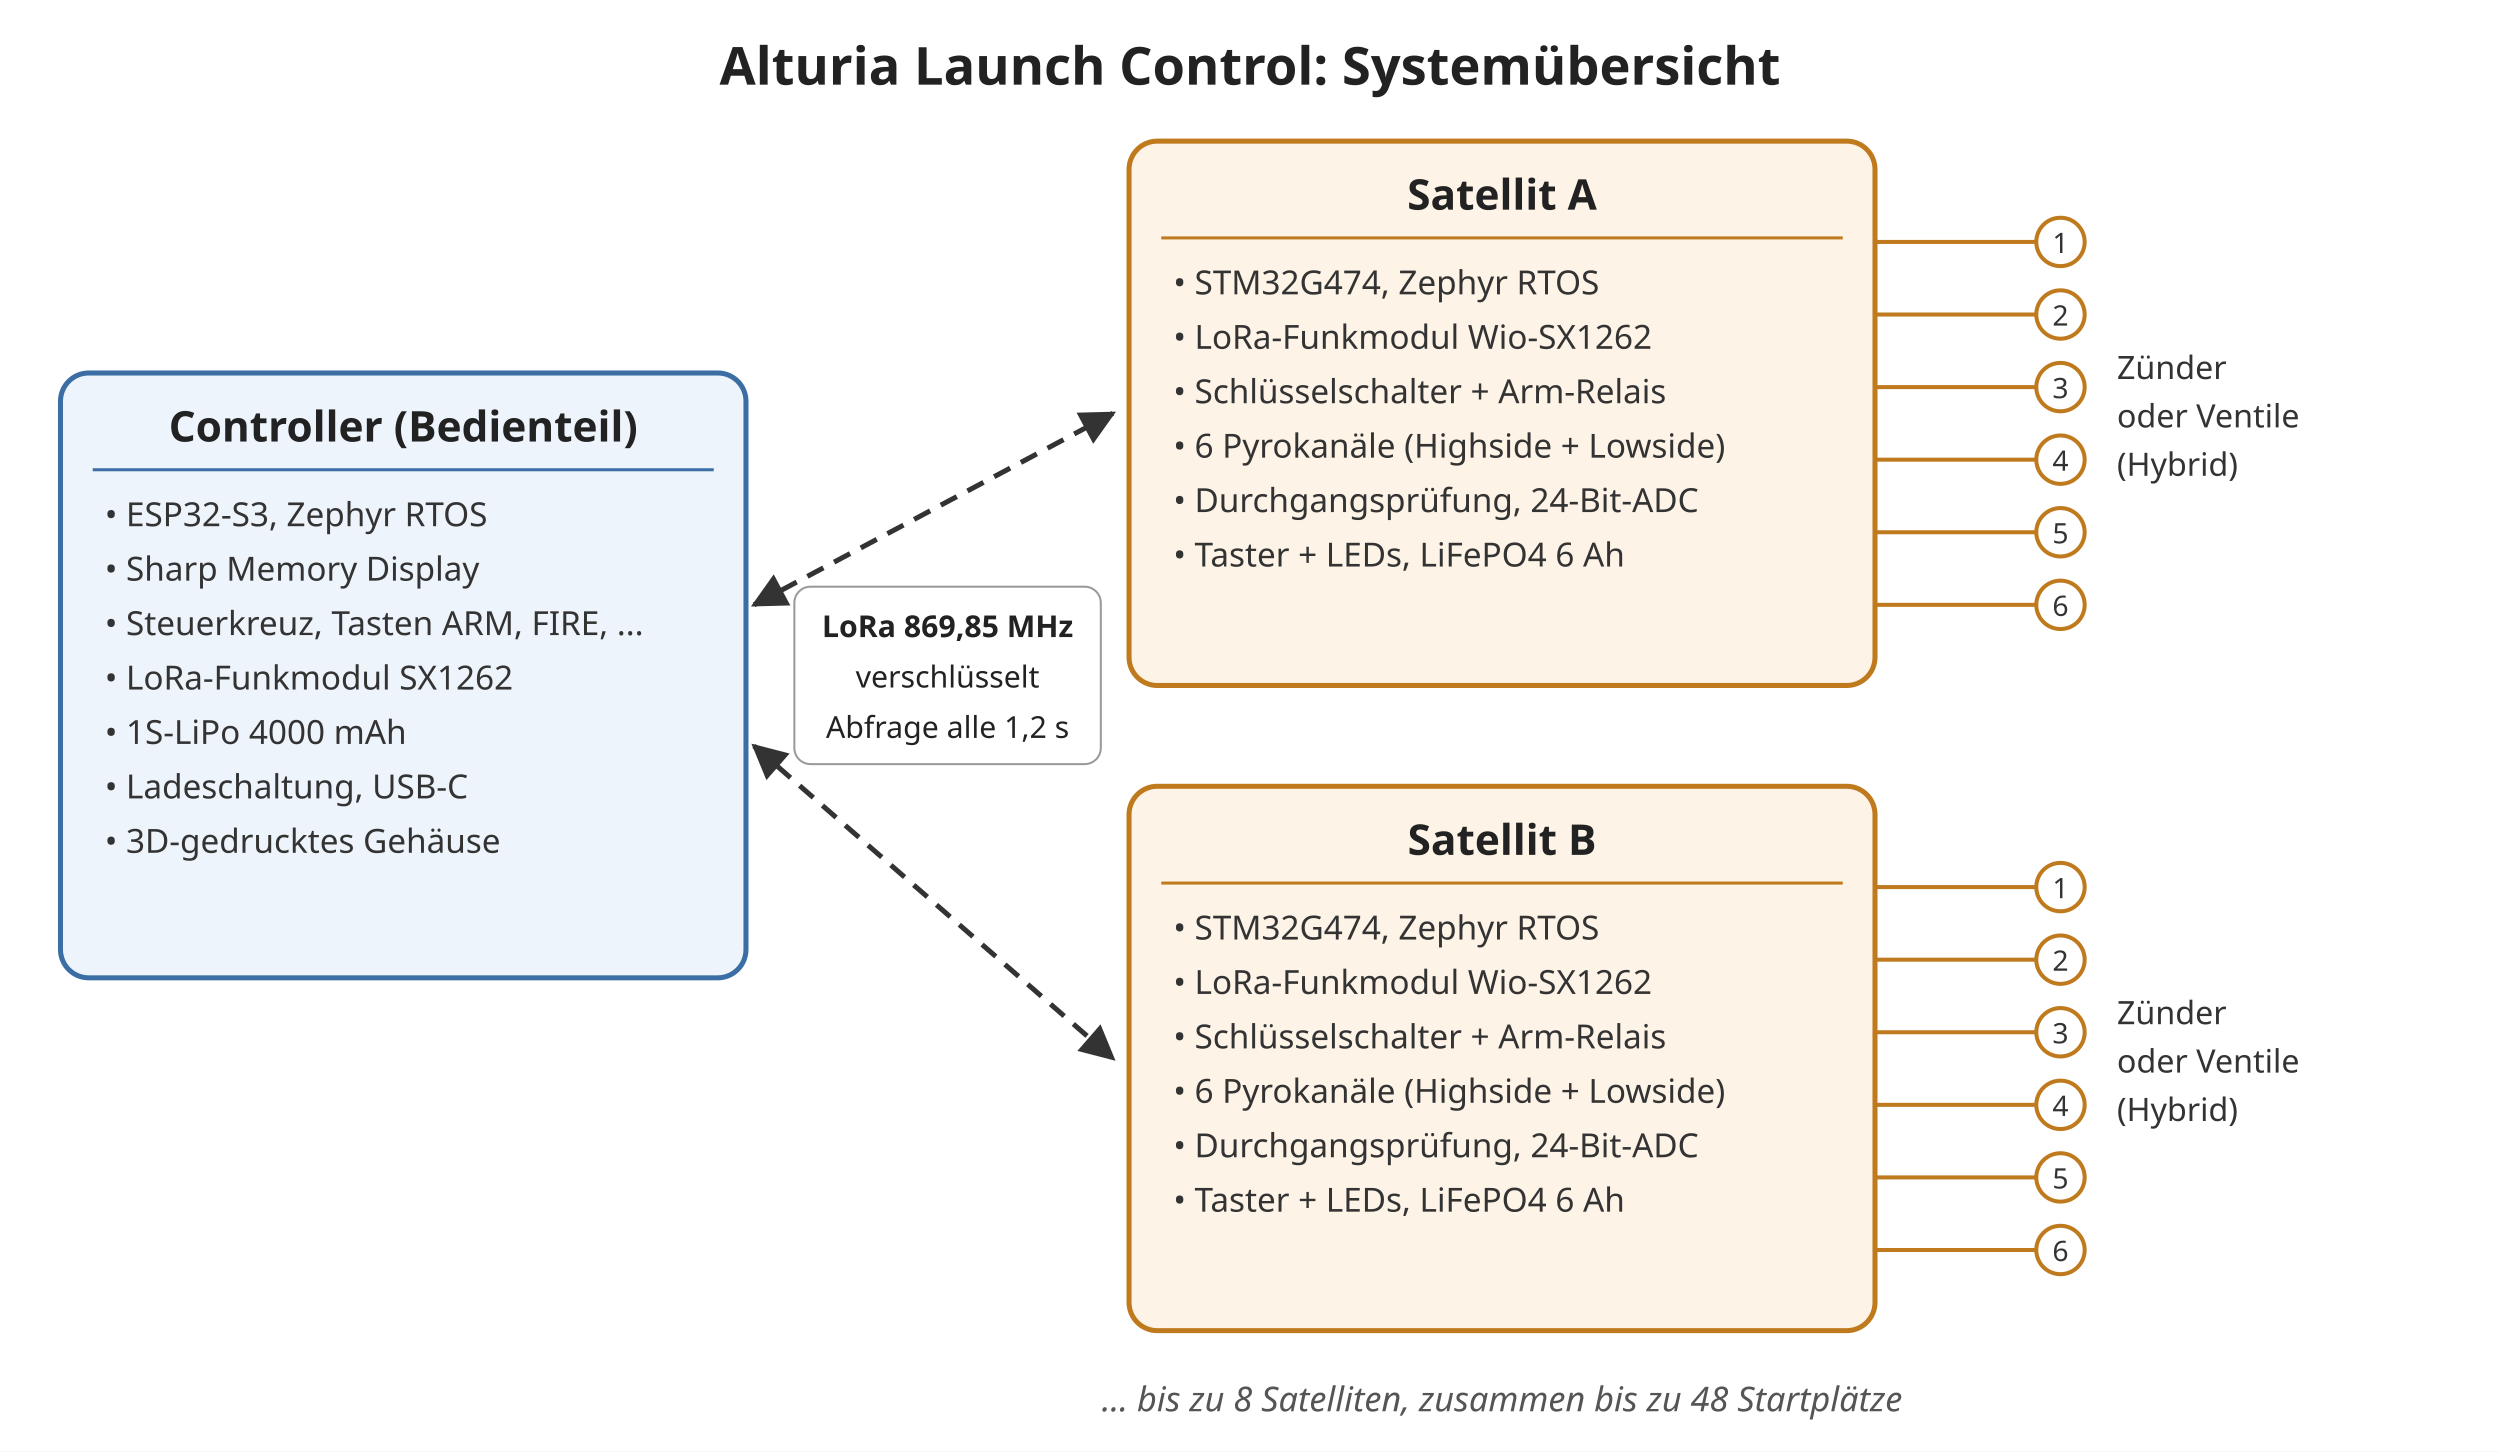
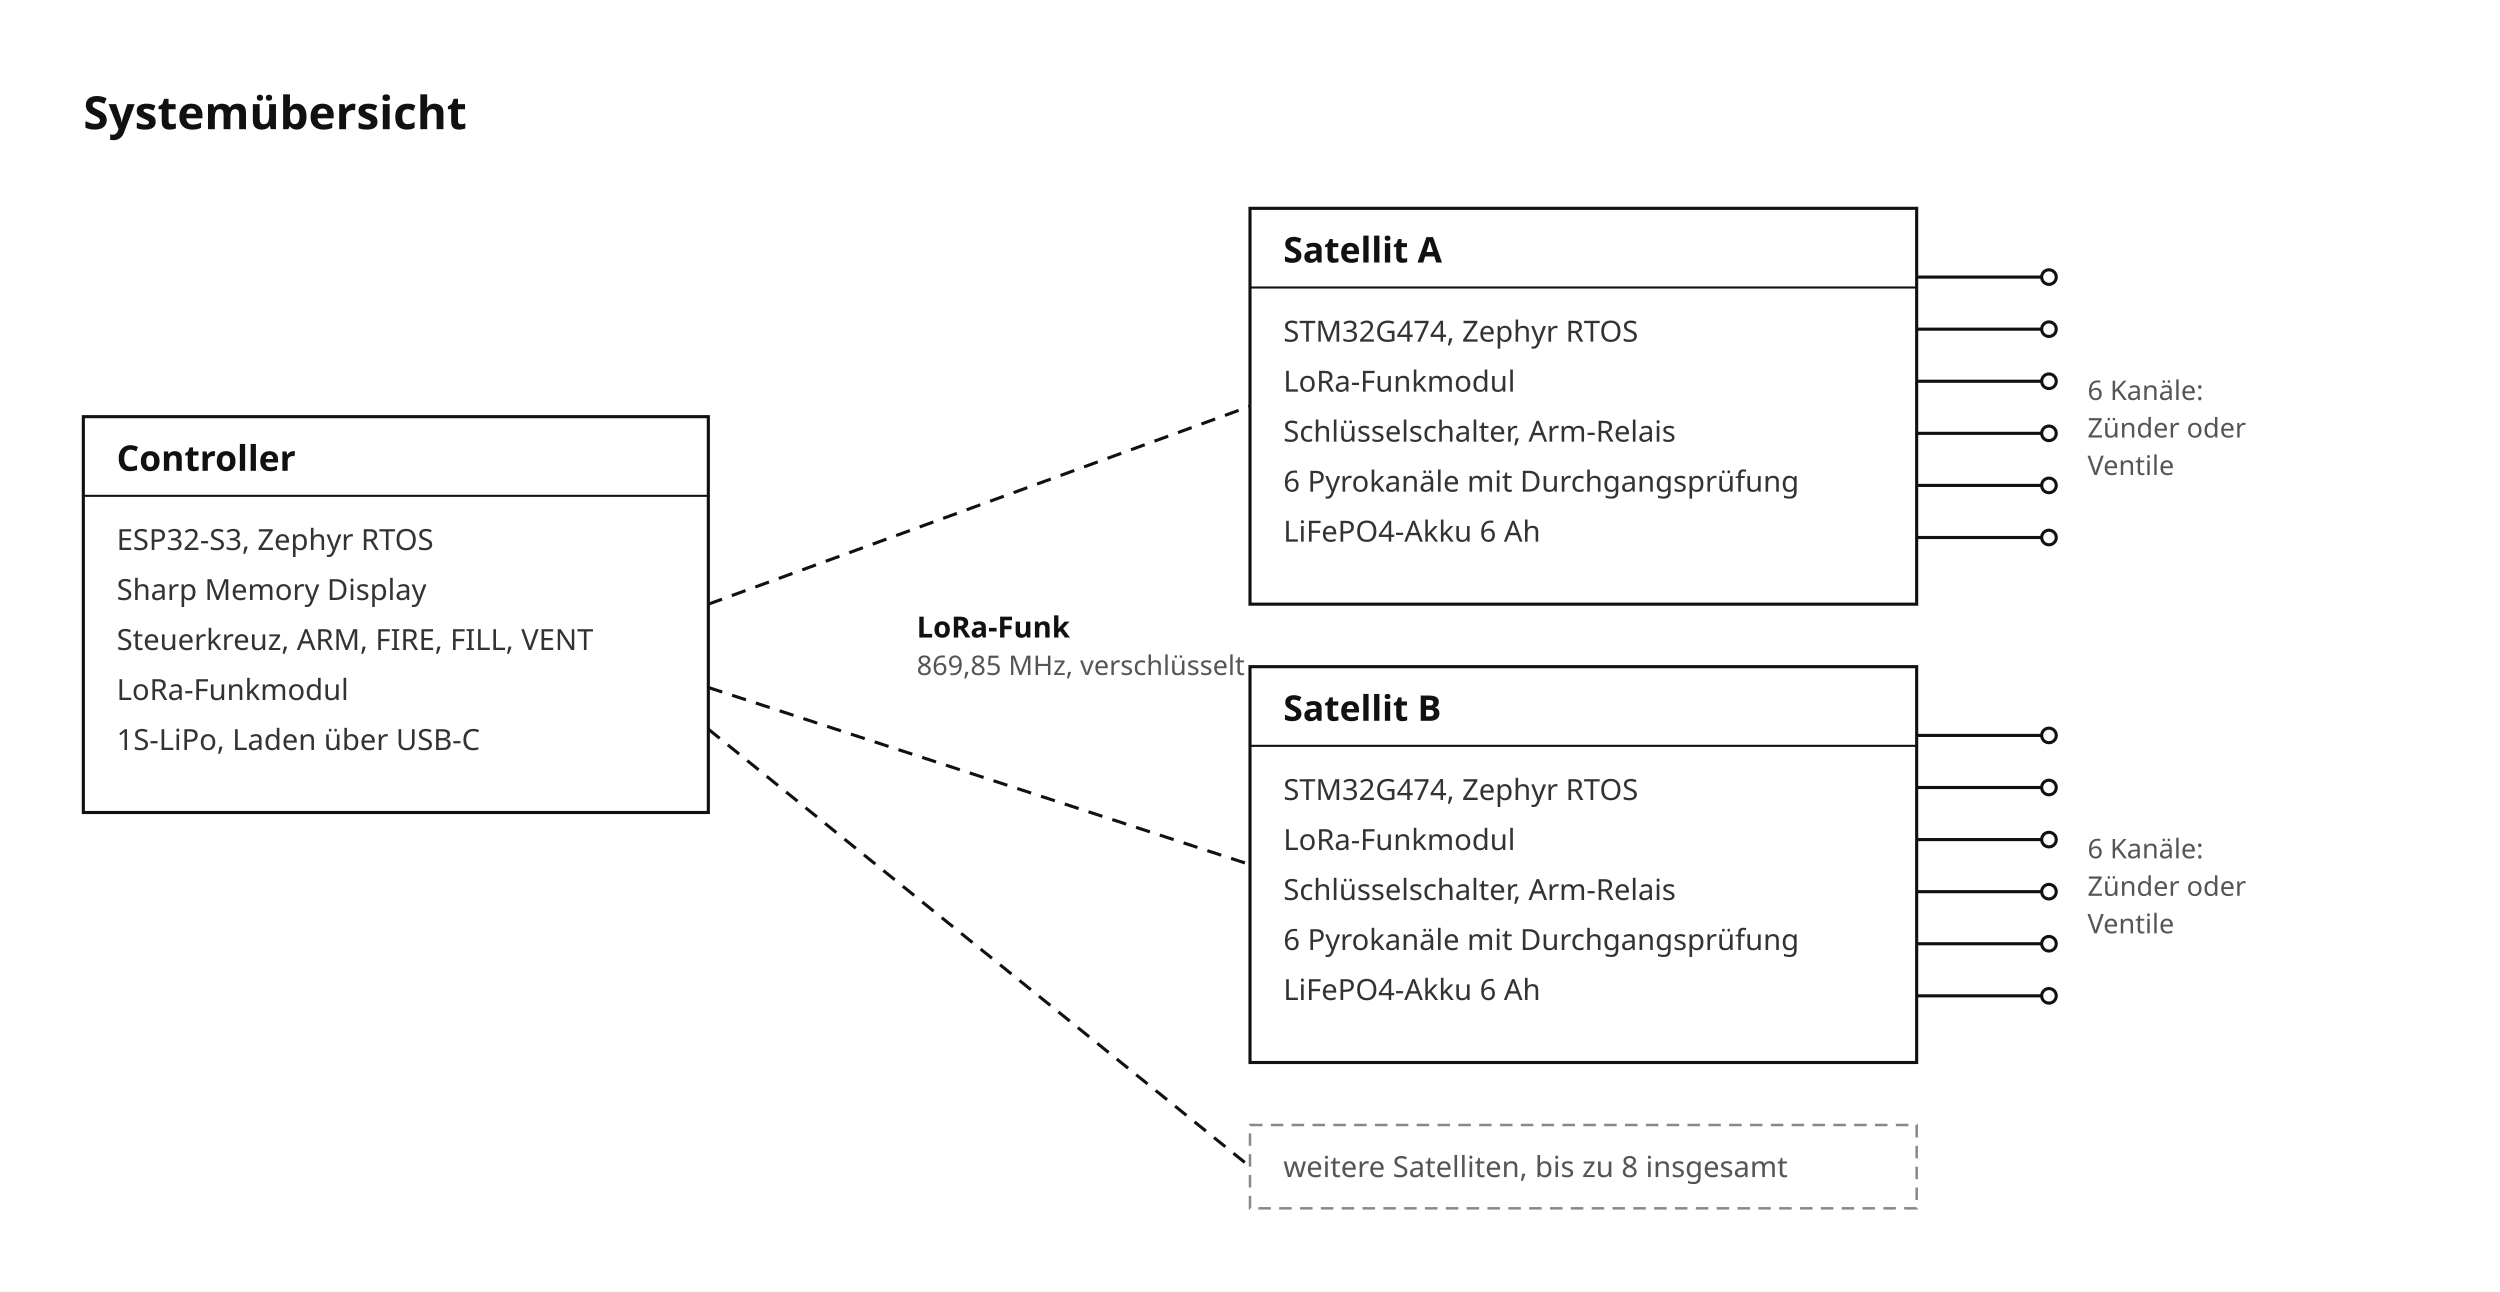
- <svg xmlns="http://www.w3.org/2000/svg" width="1240" height="720" viewBox="0 0 1240 720" font-family="Noto Sans, DejaVu Sans, Arial, sans-serif">
-   <defs>
-     <marker id="ar" viewBox="0 0 10 10" refX="9" refY="5" markerWidth="7" markerHeight="7" orient="auto-start-reverse">
-       <path d="M0,0 L10,5 L0,10 z" fill="#333" />
-     </marker>
-   </defs>
-   <rect width="1240" height="720" fill="#ffffff" />
-   <text x="620" y="42" font-size="26" font-weight="bold" text-anchor="middle" fill="#222">Alturia Launch Control: Systemübersicht</text>
-   <rect x="30" y="185" width="340" height="300" rx="14" fill="#eef4fb" stroke="#3a6ea5" stroke-width="2.5" />
-   <text x="200.0" y="219" font-size="21" font-weight="bold" text-anchor="middle" fill="#222">Controller (Bedienteil)</text>
-   <line x1="46" y1="233" x2="354" y2="233" stroke="#3a6ea5" stroke-width="1.5" />
-   <text x="52" y="261" font-size="16.5" fill="#333">• ESP32-S3, Zephyr RTOS</text>
-   <text x="52" y="288" font-size="16.5" fill="#333">• Sharp Memory Display</text>
-   <text x="52" y="315" font-size="16.5" fill="#333">• Steuerkreuz, Tasten ARM, FIRE, ...</text>
-   <text x="52" y="342" font-size="16.5" fill="#333">• LoRa-Funkmodul SX1262</text>
-   <text x="52" y="369" font-size="16.5" fill="#333">• 1S-LiPo 4000 mAh</text>
-   <text x="52" y="396" font-size="16.5" fill="#333">• Ladeschaltung, USB-C</text>
-   <text x="52" y="423" font-size="16.5" fill="#333">• 3D-gedrucktes Gehäuse</text>
-   <rect x="560" y="70" width="370" height="270" rx="14" fill="#fdf3e7" stroke="#c07a1e" stroke-width="2.5" />
-   <text x="745.0" y="104" font-size="21" font-weight="bold" text-anchor="middle" fill="#222">Satellit A</text>
-   <line x1="576" y1="118" x2="914" y2="118" stroke="#c07a1e" stroke-width="1.5" />
-   <text x="582" y="146" font-size="16.5" fill="#333">• STM32G474, Zephyr RTOS</text>
-   <text x="582" y="173" font-size="16.5" fill="#333">• LoRa-Funkmodul Wio-SX1262</text>
-   <text x="582" y="200" font-size="16.5" fill="#333">• Schlüsselschalter + Arm-Relais</text>
-   <text x="582" y="227" font-size="16.5" fill="#333">• 6 Pyrokanäle (Highside + Lowside)</text>
-   <text x="582" y="254" font-size="16.5" fill="#333">• Durchgangsprüfung, 24-Bit-ADC</text>
-   <text x="582" y="281" font-size="16.5" fill="#333">• Taster + LEDs, LiFePO4 6 Ah</text>
-   <line x1="930" y1="120" x2="1010" y2="120" stroke="#c07a1e" stroke-width="2" />
-   <circle cx="1022" cy="120" r="12" fill="#fff" stroke="#c07a1e" stroke-width="2" />
-   <text x="1022" y="125.5" font-size="14" text-anchor="middle" fill="#333">1</text>
-   <line x1="930" y1="156" x2="1010" y2="156" stroke="#c07a1e" stroke-width="2" />
-   <circle cx="1022" cy="156" r="12" fill="#fff" stroke="#c07a1e" stroke-width="2" />
-   <text x="1022" y="161.5" font-size="14" text-anchor="middle" fill="#333">2</text>
-   <line x1="930" y1="192" x2="1010" y2="192" stroke="#c07a1e" stroke-width="2" />
-   <circle cx="1022" cy="192" r="12" fill="#fff" stroke="#c07a1e" stroke-width="2" />
-   <text x="1022" y="197.5" font-size="14" text-anchor="middle" fill="#333">3</text>
-   <line x1="930" y1="228" x2="1010" y2="228" stroke="#c07a1e" stroke-width="2" />
-   <circle cx="1022" cy="228" r="12" fill="#fff" stroke="#c07a1e" stroke-width="2" />
-   <text x="1022" y="233.5" font-size="14" text-anchor="middle" fill="#333">4</text>
-   <line x1="930" y1="264" x2="1010" y2="264" stroke="#c07a1e" stroke-width="2" />
-   <circle cx="1022" cy="264" r="12" fill="#fff" stroke="#c07a1e" stroke-width="2" />
-   <text x="1022" y="269.5" font-size="14" text-anchor="middle" fill="#333">5</text>
-   <line x1="930" y1="300" x2="1010" y2="300" stroke="#c07a1e" stroke-width="2" />
-   <circle cx="1022" cy="300" r="12" fill="#fff" stroke="#c07a1e" stroke-width="2" />
-   <text x="1022" y="305.5" font-size="14" text-anchor="middle" fill="#333">6</text>
-   <text x="1050" y="188" font-size="16" fill="#333">Zünder</text>
-   <text x="1050" y="212" font-size="16" fill="#333">oder Ventile</text>
-   <text x="1050" y="236" font-size="16" fill="#333">(Hybrid)</text>
-   <rect x="560" y="390" width="370" height="270" rx="14" fill="#fdf3e7" stroke="#c07a1e" stroke-width="2.5" />
-   <text x="745.0" y="424" font-size="21" font-weight="bold" text-anchor="middle" fill="#222">Satellit B</text>
-   <line x1="576" y1="438" x2="914" y2="438" stroke="#c07a1e" stroke-width="1.5" />
-   <text x="582" y="466" font-size="16.5" fill="#333">• STM32G474, Zephyr RTOS</text>
-   <text x="582" y="493" font-size="16.5" fill="#333">• LoRa-Funkmodul Wio-SX1262</text>
-   <text x="582" y="520" font-size="16.5" fill="#333">• Schlüsselschalter + Arm-Relais</text>
-   <text x="582" y="547" font-size="16.5" fill="#333">• 6 Pyrokanäle (Highside + Lowside)</text>
-   <text x="582" y="574" font-size="16.5" fill="#333">• Durchgangsprüfung, 24-Bit-ADC</text>
-   <text x="582" y="601" font-size="16.5" fill="#333">• Taster + LEDs, LiFePO4 6 Ah</text>
-   <line x1="930" y1="440" x2="1010" y2="440" stroke="#c07a1e" stroke-width="2" />
-   <circle cx="1022" cy="440" r="12" fill="#fff" stroke="#c07a1e" stroke-width="2" />
-   <text x="1022" y="445.5" font-size="14" text-anchor="middle" fill="#333">1</text>
-   <line x1="930" y1="476" x2="1010" y2="476" stroke="#c07a1e" stroke-width="2" />
-   <circle cx="1022" cy="476" r="12" fill="#fff" stroke="#c07a1e" stroke-width="2" />
-   <text x="1022" y="481.5" font-size="14" text-anchor="middle" fill="#333">2</text>
-   <line x1="930" y1="512" x2="1010" y2="512" stroke="#c07a1e" stroke-width="2" />
-   <circle cx="1022" cy="512" r="12" fill="#fff" stroke="#c07a1e" stroke-width="2" />
-   <text x="1022" y="517.5" font-size="14" text-anchor="middle" fill="#333">3</text>
-   <line x1="930" y1="548" x2="1010" y2="548" stroke="#c07a1e" stroke-width="2" />
-   <circle cx="1022" cy="548" r="12" fill="#fff" stroke="#c07a1e" stroke-width="2" />
-   <text x="1022" y="553.5" font-size="14" text-anchor="middle" fill="#333">4</text>
-   <line x1="930" y1="584" x2="1010" y2="584" stroke="#c07a1e" stroke-width="2" />
-   <circle cx="1022" cy="584" r="12" fill="#fff" stroke="#c07a1e" stroke-width="2" />
-   <text x="1022" y="589.5" font-size="14" text-anchor="middle" fill="#333">5</text>
-   <line x1="930" y1="620" x2="1010" y2="620" stroke="#c07a1e" stroke-width="2" />
-   <circle cx="1022" cy="620" r="12" fill="#fff" stroke="#c07a1e" stroke-width="2" />
-   <text x="1022" y="625.5" font-size="14" text-anchor="middle" fill="#333">6</text>
-   <text x="1050" y="508" font-size="16" fill="#333">Zünder</text>
-   <text x="1050" y="532" font-size="16" fill="#333">oder Ventile</text>
-   <text x="1050" y="556" font-size="16" fill="#333">(Hybrid)</text>
-   <text x="745" y="700" font-size="17" font-style="italic" text-anchor="middle" fill="#555">… bis zu 8 Satelliten, zusammen bis zu 48 Startplätze</text>
-   <line x1="374" y1="300" x2="552" y2="205" stroke="#333" stroke-width="2.5" stroke-dasharray="9,6" marker-start="url(#ar)" marker-end="url(#ar)" />
-   <line x1="374" y1="370" x2="552" y2="525" stroke="#333" stroke-width="2.5" stroke-dasharray="9,6" marker-start="url(#ar)" marker-end="url(#ar)" />
-   <rect x="394" y="291" width="152" height="88" rx="8" fill="#ffffff" stroke="#999" stroke-width="1" />
-   <text x="470" y="316" font-size="15" text-anchor="middle" fill="#222" font-weight="bold">LoRa 869,85 MHz</text>
-   <text x="470" y="341" font-size="15" text-anchor="middle" fill="#222">verschlüsselt</text>
-   <text x="470" y="366" font-size="15" text-anchor="middle" fill="#222">Abfrage alle 1,2 s</text>
+ <svg xmlns="http://www.w3.org/2000/svg" width="1200" height="620" viewBox="0 0 1200 620" font-family="Noto Sans, DejaVu Sans, Arial, sans-serif" fill="#111">
+   <rect width="1200" height="620" fill="#fff" />
+   <text x="40" y="62" font-size="22" font-weight="600">Systemübersicht</text>
+   <g stroke="#111" stroke-width="1.5" stroke-dasharray="7 5" fill="none">
+     <line x1="340" y1="290" x2="600" y2="195" />
+     <line x1="340" y1="330" x2="600" y2="415" />
+     <line x1="340" y1="350" x2="600" y2="560" />
+   </g>
+   <text x="440" y="306" font-size="14" font-weight="600">LoRa-Funk</text>
+   <text x="440" y="324" font-size="13" fill="#555">869,85 MHz, verschlüsselt</text>
+   <rect x="40" y="200" width="300" height="190" fill="#fff" stroke="#111" stroke-width="1.5" />
+   <line x1="40" y1="238" x2="340" y2="238" stroke="#111" stroke-width="1" />
+   <text x="56" y="226" font-size="17" font-weight="600">Controller</text>
+   <g font-size="14" fill="#333">
+     <text x="56" y="264">ESP32-S3, Zephyr RTOS</text>
+     <text x="56" y="288">Sharp Memory Display</text>
+     <text x="56" y="312">Steuerkreuz, ARM, FIRE, FILL, VENT</text>
+     <text x="56" y="336">LoRa-Funkmodul</text>
+     <text x="56" y="360">1S-LiPo, Laden über USB-C</text>
+   </g>
+   <rect x="600" y="100" width="320" height="190" fill="#fff" stroke="#111" stroke-width="1.5" />
+   <line x1="600" y1="138" x2="920" y2="138" stroke="#111" stroke-width="1" />
+   <text x="616" y="126" font-size="17" font-weight="600">Satellit A</text>
+   <g font-size="14" fill="#333">
+     <text x="616" y="164">STM32G474, Zephyr RTOS</text>
+     <text x="616" y="188">LoRa-Funkmodul</text>
+     <text x="616" y="212">Schlüsselschalter, Arm-Relais</text>
+     <text x="616" y="236">6 Pyrokanäle mit Durchgangsprüfung</text>
+     <text x="616" y="260">LiFePO4-Akku 6 Ah</text>
+   </g>
+   <rect x="600" y="320" width="320" height="190" fill="#fff" stroke="#111" stroke-width="1.5" />
+   <line x1="600" y1="358" x2="920" y2="358" stroke="#111" stroke-width="1" />
+   <text x="616" y="346" font-size="17" font-weight="600">Satellit B</text>
+   <g font-size="14" fill="#333">
+     <text x="616" y="384">STM32G474, Zephyr RTOS</text>
+     <text x="616" y="408">LoRa-Funkmodul</text>
+     <text x="616" y="432">Schlüsselschalter, Arm-Relais</text>
+     <text x="616" y="456">6 Pyrokanäle mit Durchgangsprüfung</text>
+     <text x="616" y="480">LiFePO4-Akku 6 Ah</text>
+   </g>
+   <rect x="600" y="540" width="320" height="40" fill="#fff" stroke="#888" stroke-width="1.2" stroke-dasharray="6 4" />
+   <text x="616" y="565" font-size="14" fill="#555">weitere Satelliten, bis zu 8 insgesamt</text>
+   <g stroke="#111" stroke-width="1.5">
+     <line x1="920" y1="133" x2="980" y2="133" />
+     <line x1="920" y1="158" x2="980" y2="158" />
+     <line x1="920" y1="183" x2="980" y2="183" />
+     <line x1="920" y1="208" x2="980" y2="208" />
+     <line x1="920" y1="233" x2="980" y2="233" />
+     <line x1="920" y1="258" x2="980" y2="258" />
+     <line x1="920" y1="353" x2="980" y2="353" />
+     <line x1="920" y1="378" x2="980" y2="378" />
+     <line x1="920" y1="403" x2="980" y2="403" />
+     <line x1="920" y1="428" x2="980" y2="428" />
+     <line x1="920" y1="453" x2="980" y2="453" />
+     <line x1="920" y1="478" x2="980" y2="478" />
+   </g>
+   <g fill="#fff" stroke="#111" stroke-width="1.5">
+     <circle cx="983.5" cy="133" r="3.5" />
+     <circle cx="983.5" cy="158" r="3.5" />
+     <circle cx="983.5" cy="183" r="3.5" />
+     <circle cx="983.5" cy="208" r="3.5" />
+     <circle cx="983.5" cy="233" r="3.5" />
+     <circle cx="983.5" cy="258" r="3.5" />
+     <circle cx="983.5" cy="353" r="3.5" />
+     <circle cx="983.5" cy="378" r="3.5" />
+     <circle cx="983.5" cy="403" r="3.5" />
+     <circle cx="983.5" cy="428" r="3.5" />
+     <circle cx="983.5" cy="453" r="3.5" />
+     <circle cx="983.5" cy="478" r="3.5" />
+   </g>
+   <g font-size="13" fill="#555">
+     <text x="1002" y="192">6 Kanäle:</text>
+     <text x="1002" y="210">Zünder oder</text>
+     <text x="1002" y="228">Ventile</text>
+     <text x="1002" y="412">6 Kanäle:</text>
+     <text x="1002" y="430">Zünder oder</text>
+     <text x="1002" y="448">Ventile</text>
+   </g>
</svg>
